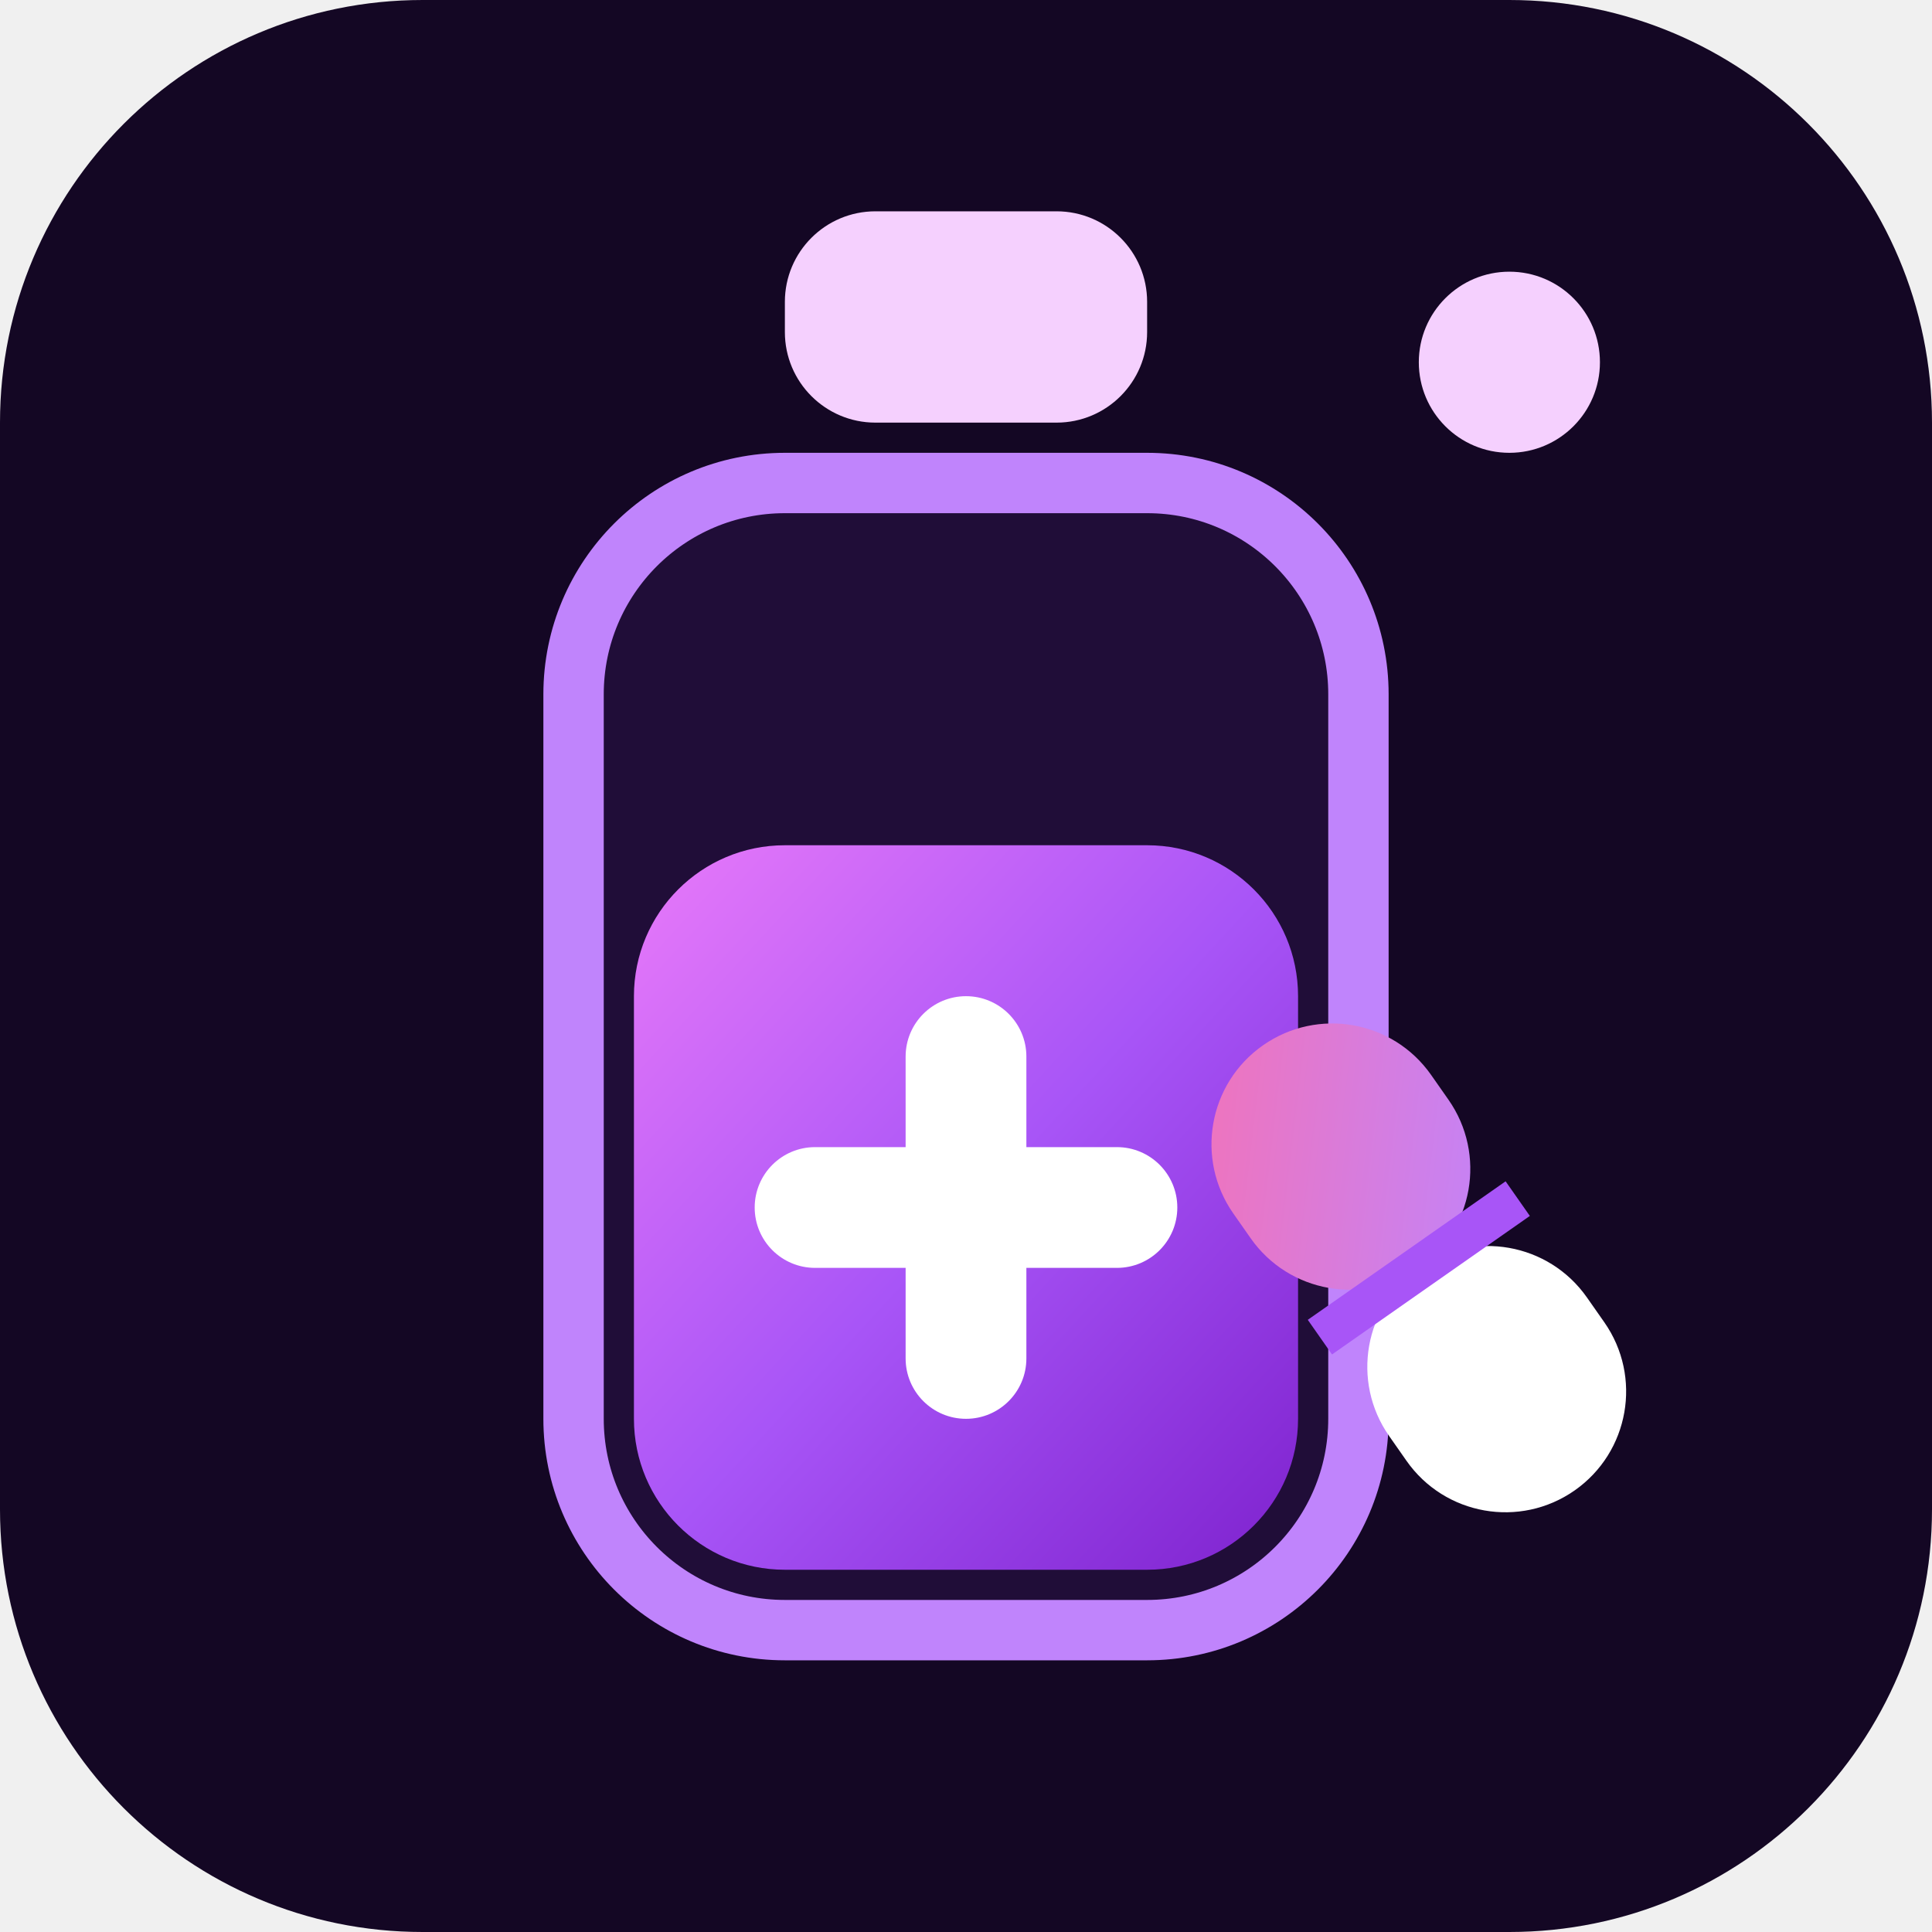
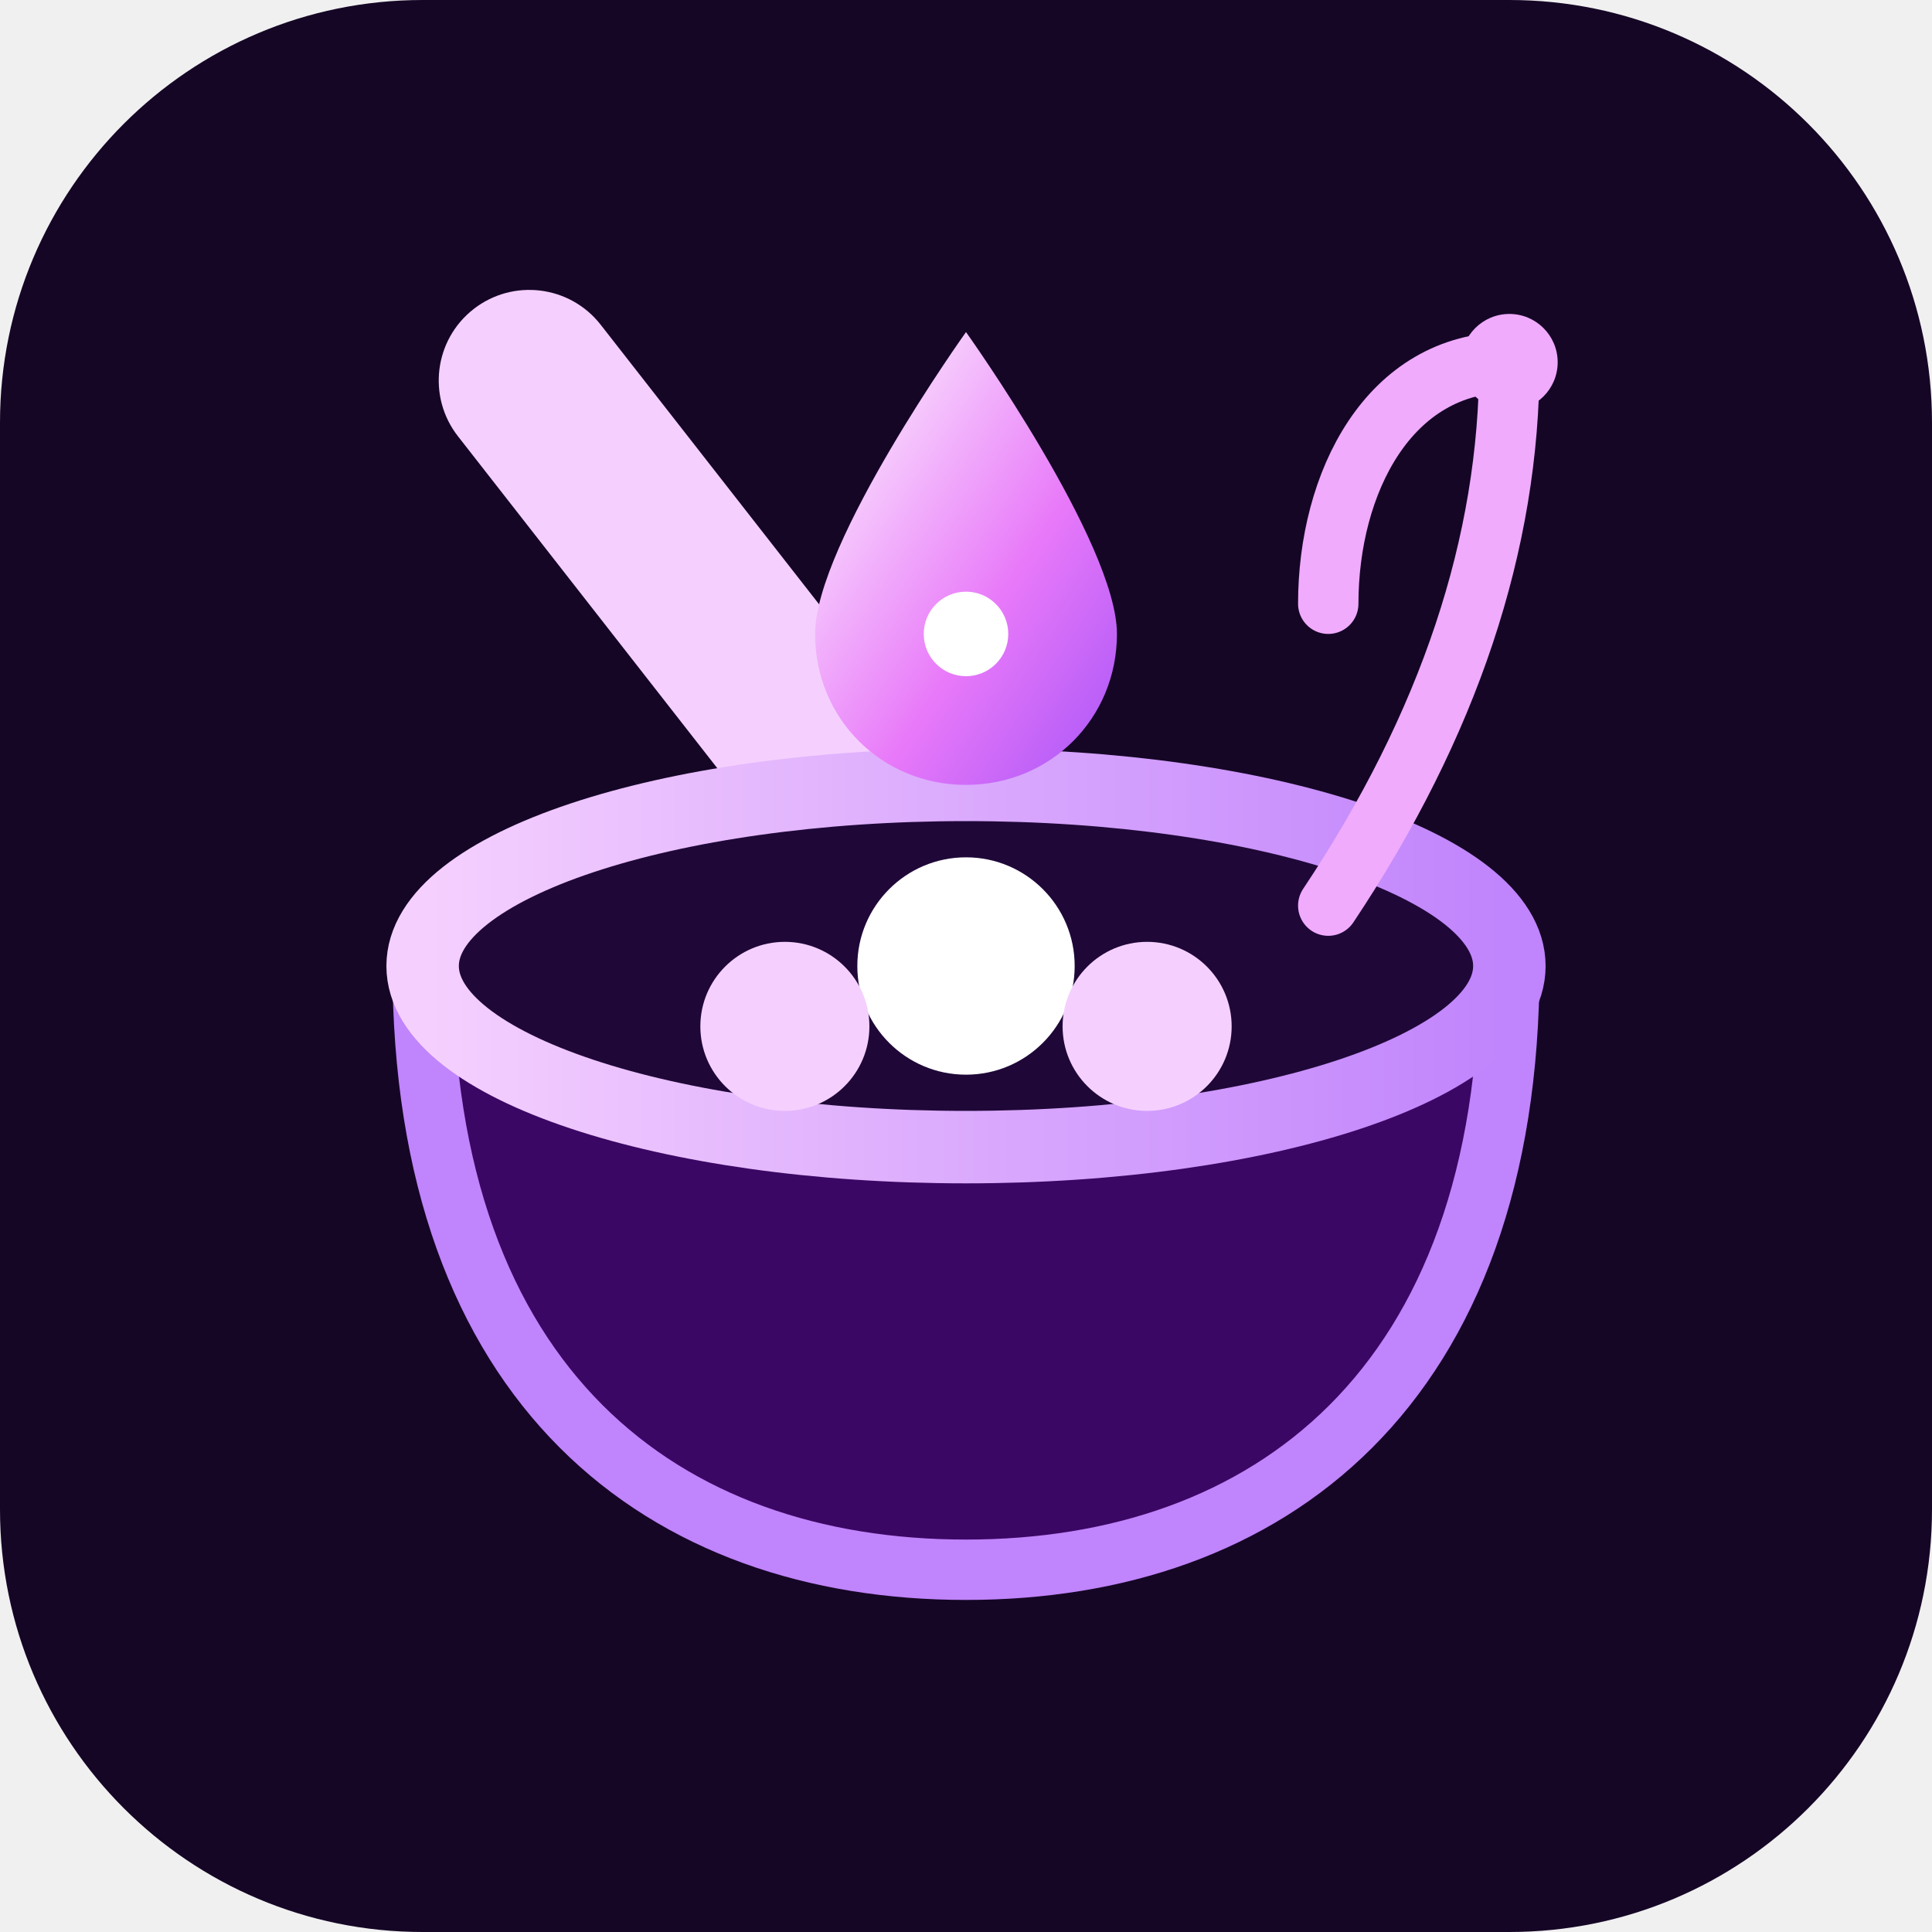
<svg xmlns="http://www.w3.org/2000/svg" width="32" height="32" viewBox="0 0 32 32" fill="none">
  <defs>
-     <linearGradient id="fav-purple-liquid" x1="0%" y1="0%" x2="100%" y2="100%">
-       <stop offset="0%" stop-color="#e879f9" />
-       <stop offset="50%" stop-color="#a855f7" />
-       <stop offset="100%" stop-color="#7e22ce" />
-     </linearGradient>
-     <linearGradient id="fav-pill-top" x1="0%" y1="0%" x2="100%" y2="100%">
-       <stop offset="0%" stop-color="#f472b6" />
+     <linearGradient id="fav-mortar-rim" x1="0%" y1="0%" x2="100%" y2="0%">
+       <stop offset="0%" stop-color="#f5d0fe" />
      <stop offset="100%" stop-color="#c084fc" />
    </linearGradient>
+     <linearGradient id="fav-drop-purple" x1="0%" y1="0%" x2="100%" y2="100%">
+       <stop offset="0%" stop-color="#ffffff" />
+       <stop offset="60%" stop-color="#e879f9" />
+       <stop offset="100%" stop-color="#a855f7" />
+     </linearGradient>
  </defs>
-   <rect width="32" height="32" rx="7" fill="#140724" />
-   <rect x="13" y="3.5" width="6" height="3.5" rx="1.5" fill="#f5d0fe" />
-   <rect x="9.5" y="8" width="13" height="19" rx="3.5" fill="#200d38" stroke="#c084fc" stroke-width="1" />
-   <rect x="10.5" y="14" width="11" height="12" rx="2.5" fill="url(#fav-purple-liquid)" />
-   <rect x="15" y="16.5" width="2" height="7" rx="1" fill="#ffffff" />
-   <rect x="12.5" y="19" width="7" height="2" rx="1" fill="#ffffff" />
-   <g transform="translate(23.5, 21) rotate(-35)">
-     <rect x="-2" y="-4.5" width="4" height="4.5" rx="2" fill="url(#fav-pill-top)" />
-     <rect x="-2" y="0" width="4" height="4.5" rx="2" fill="#ffffff" />
-     <line x1="-2" y1="0" x2="2" y2="0" stroke="#a855f7" stroke-width="0.7" />
+   <rect width="32" height="32" rx="7" fill="#150626" />
+   <g transform="translate(14, 13) rotate(-38)">
+     <rect x="-1.5" y="-10" width="3" height="13" rx="1.5" fill="#f5d0fe" />
  </g>
-   <circle cx="25" cy="6" r="1.5" fill="#f5d0fe" />
+   <path d="M7 16 C7 23 11 26 16 26 C21 26 25 23 25 16 Z" fill="#3b0764" stroke="#c084fc" stroke-width="1" />
+   <ellipse cx="16" cy="16" rx="9" ry="3" fill="#1f0838" stroke="url(#fav-mortar-rim)" stroke-width="1.2" />
+   <circle cx="16" cy="16" r="1.8" fill="#ffffff" />
+   <circle cx="19" cy="17" r="1.4" fill="#f5d0fe" />
+   <circle cx="13" cy="17" r="1.4" fill="#f5d0fe" />
+   <path d="M16 5.5 C16 5.5 18.5 9 18.5 10.5 C18.5 11.9 17.4 13 16 13 C14.6 13 13.5 11.9 13.5 10.5 C13.5 9 16 5.5 16 5.5 Z" fill="url(#fav-drop-purple)" />
+   <circle cx="16" cy="10.5" r="0.7" fill="#ffffff" />
+   <path d="M22 15 C24 12 25 9 25 6 C23 6 22 8 22 10" stroke="#f0abfc" stroke-width="1" stroke-linecap="round" fill="none" />
+   <circle cx="25" cy="6" r="0.8" fill="#f0abfc" />
</svg>
